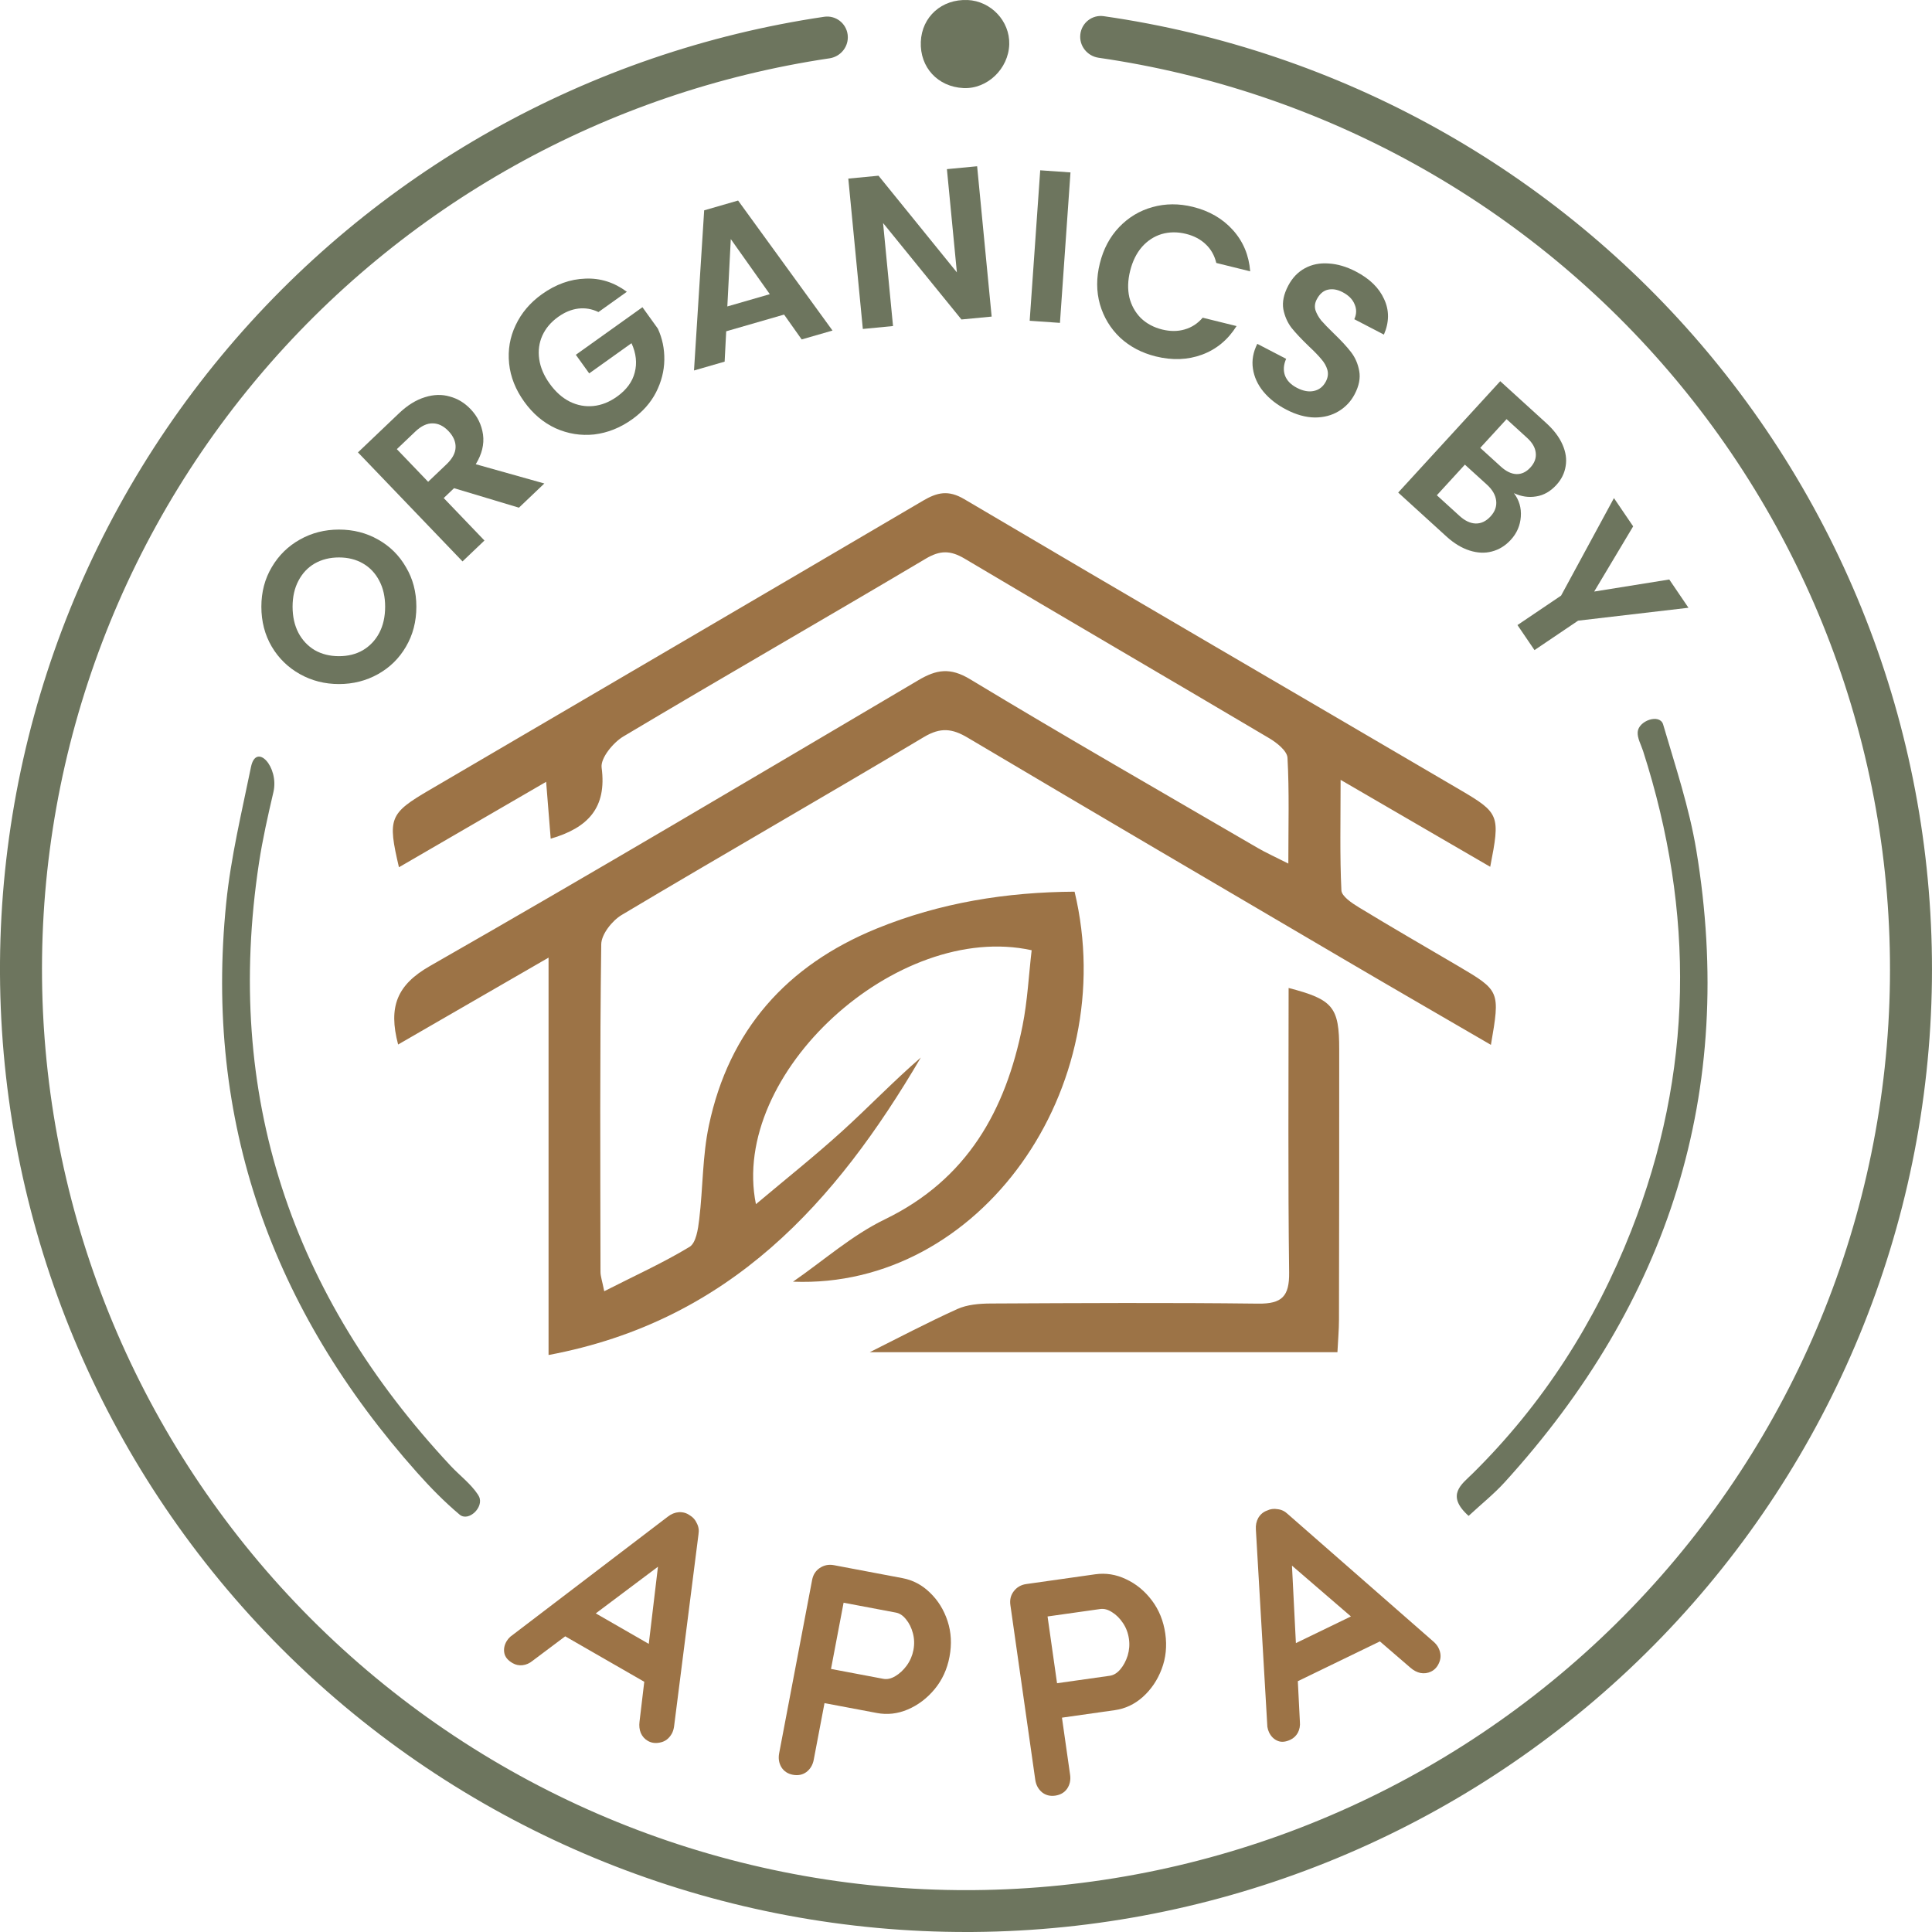
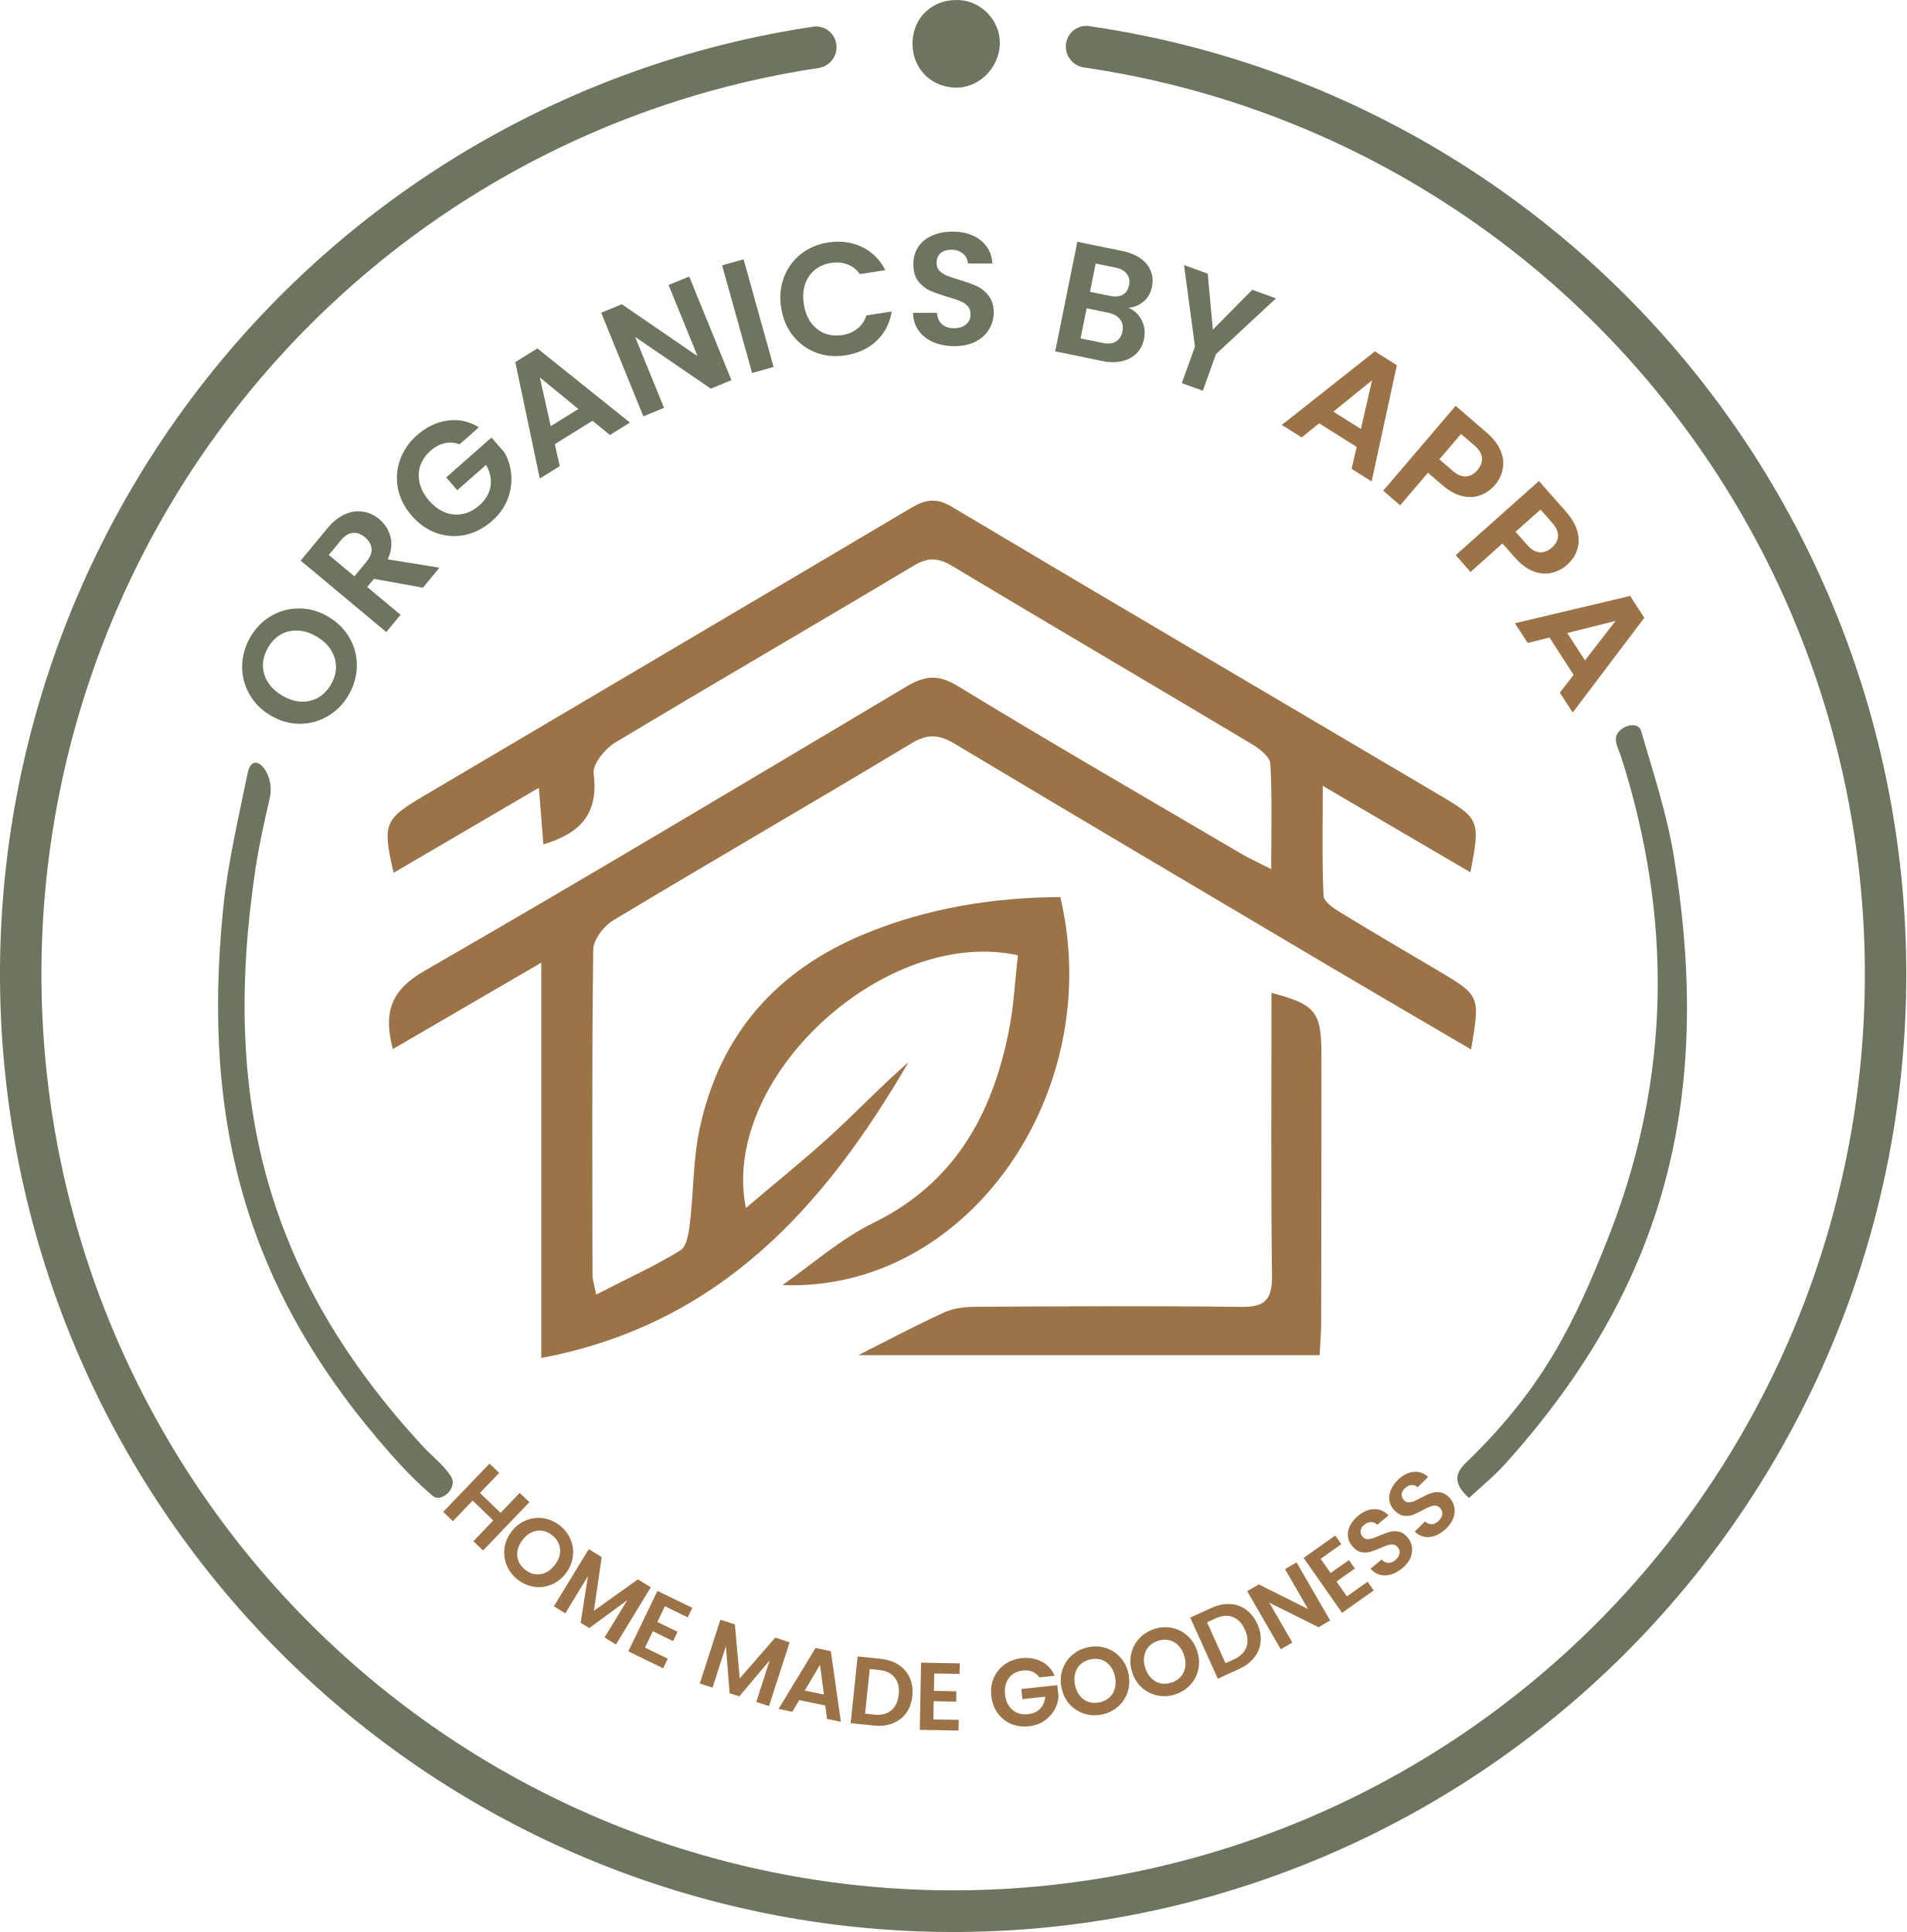
- <svg xmlns="http://www.w3.org/2000/svg" width="75" height="75" viewBox="0 0 75 75" fill="none">
-   <path d="M11.873 64.91C4.904 58.408 0.685 49.502 0.076 40.008C-0.533 30.513 2.514 21.145 8.595 13.812C14.503 6.687 22.843 2.005 31.996 0.651C32.442 0.586 32.85 0.902 32.906 1.347L32.908 1.368C32.952 1.798 32.649 2.186 32.221 2.261L32.201 2.264C23.527 3.555 15.62 7.972 9.984 14.688L9.852 14.847C4.08 21.806 1.167 30.683 1.69 39.691L1.703 39.904C2.286 48.986 6.321 57.505 12.987 63.724C19.652 69.943 28.446 73.394 37.576 73.375L37.79 73.374C46.844 73.301 55.538 69.818 62.125 63.619C68.764 57.372 72.762 48.836 73.306 39.752C73.845 30.739 70.943 21.859 65.187 14.894L65.051 14.73C59.378 7.948 51.396 3.506 42.648 2.242C42.203 2.177 41.884 1.773 41.939 1.328C41.993 0.882 42.4 0.564 42.846 0.628C52.005 1.943 60.365 6.59 66.303 13.689L66.446 13.861C72.463 21.143 75.497 30.426 74.933 39.849C74.365 49.346 70.184 58.27 63.244 64.801C56.358 71.281 47.268 74.922 37.803 74.999L37.58 75C28.109 75.02 18.985 71.468 12.036 65.062L11.873 64.91Z" fill="#6D755E" />
-   <path d="M25.923 60.534L20.683 64.466C20.56 64.569 20.425 64.628 20.279 64.644C20.143 64.657 20.017 64.63 19.901 64.563C19.715 64.456 19.608 64.326 19.578 64.172C19.548 64.018 19.577 63.866 19.664 63.716C19.7 63.654 19.747 63.595 19.808 63.539L25.921 58.879C26.055 58.773 26.199 58.715 26.352 58.703C26.512 58.695 26.654 58.735 26.776 58.824C26.899 58.895 26.991 58.997 27.05 59.132C27.12 59.263 27.142 59.408 27.115 59.565L26.166 67.032C26.149 67.14 26.119 67.232 26.075 67.308C25.968 67.492 25.822 67.604 25.635 67.642C25.455 67.684 25.293 67.664 25.149 67.581C25.025 67.51 24.934 67.407 24.875 67.273C24.822 67.143 24.806 66.997 24.826 66.835L25.589 60.424L25.923 60.534ZM21.727 63.398L22.976 62.544L25.754 64.142L25.267 65.434L21.727 63.398Z" fill="#9C7346" />
-   <path d="M50.13 60.303L50.461 66.832C50.477 66.99 50.45 67.135 50.382 67.265C50.316 67.384 50.223 67.473 50.102 67.532C49.91 67.625 49.742 67.641 49.597 67.579C49.452 67.518 49.342 67.409 49.266 67.253C49.235 67.189 49.212 67.116 49.199 67.035L48.753 59.377C48.741 59.207 48.773 59.056 48.848 58.922C48.931 58.785 49.044 58.691 49.186 58.64C49.315 58.578 49.451 58.56 49.596 58.586C49.745 58.602 49.877 58.665 49.992 58.776L55.665 63.743C55.746 63.818 55.805 63.895 55.843 63.973C55.937 64.164 55.947 64.348 55.875 64.524C55.809 64.696 55.701 64.819 55.552 64.891C55.423 64.953 55.287 64.971 55.142 64.945C55.004 64.915 54.874 64.847 54.751 64.739L49.851 60.517L50.13 60.303ZM50.158 65.372L50.148 63.862L53.033 62.464L53.834 63.59L50.158 65.372Z" fill="#9C7346" />
-   <path d="M35.034 61.263C35.439 61.339 35.794 61.527 36.1 61.826C36.414 62.126 36.642 62.495 36.785 62.931C36.928 63.368 36.952 63.831 36.859 64.319C36.768 64.8 36.576 65.218 36.283 65.572C35.989 65.927 35.641 66.191 35.237 66.363C34.843 66.53 34.443 66.575 34.039 66.498L31.891 66.093L32.047 65.905L31.589 68.314C31.551 68.515 31.456 68.674 31.305 68.79C31.156 68.899 30.98 68.934 30.777 68.896C30.583 68.859 30.436 68.763 30.336 68.607C30.238 68.444 30.209 68.262 30.247 68.06L31.526 61.335C31.564 61.133 31.662 60.979 31.819 60.872C31.986 60.759 32.17 60.722 32.373 60.76L35.034 61.263ZM34.291 65.172C34.439 65.2 34.595 65.165 34.758 65.067C34.922 64.97 35.069 64.833 35.199 64.657C35.331 64.473 35.417 64.272 35.459 64.055C35.502 63.83 35.495 63.612 35.438 63.4C35.382 63.188 35.294 63.011 35.176 62.868C35.06 62.718 34.928 62.629 34.78 62.601L32.609 62.191L32.788 62.008L32.224 64.975L32.131 64.764L34.291 65.172Z" fill="#9C7346" />
-   <path d="M42.52 61.113C42.928 61.056 43.325 61.119 43.712 61.304C44.106 61.487 44.441 61.763 44.717 62.13C44.994 62.498 45.167 62.928 45.237 63.42C45.306 63.905 45.259 64.362 45.096 64.791C44.934 65.221 44.689 65.583 44.363 65.876C44.043 66.161 43.68 66.332 43.272 66.389L41.108 66.696L41.195 66.468L41.541 68.895C41.57 69.098 41.532 69.279 41.426 69.437C41.319 69.588 41.164 69.678 40.96 69.707C40.764 69.734 40.594 69.691 40.45 69.576C40.304 69.453 40.217 69.29 40.188 69.086L39.223 62.309C39.194 62.106 39.236 61.929 39.351 61.777C39.472 61.616 39.635 61.522 39.838 61.493L42.52 61.113ZM43.081 65.053C43.23 65.032 43.367 64.949 43.49 64.804C43.613 64.659 43.708 64.482 43.775 64.273C43.84 64.056 43.857 63.839 43.825 63.62C43.793 63.393 43.716 63.189 43.594 63.007C43.472 62.825 43.332 62.685 43.174 62.588C43.015 62.483 42.861 62.441 42.712 62.462L40.525 62.771L40.636 62.54L41.061 65.53L40.905 65.361L43.081 65.053Z" fill="#9C7346" />
-   <path d="M57.011 58.847C57.011 58.847 57.011 58.847 57.011 58.847C56.107 58.037 56.747 57.617 57.164 57.205C59.901 54.504 61.923 51.336 63.323 47.778C65.742 41.631 65.797 35.413 63.783 29.15C63.703 28.905 63.557 28.654 63.575 28.416C63.607 27.98 64.41 27.696 64.558 28.108C64.56 28.113 64.561 28.117 64.562 28.121C65.035 29.737 65.576 31.349 65.85 33.002C67.403 42.384 64.786 50.538 58.408 57.544C57.995 57.997 57.51 58.385 57.011 58.847C57.01 58.847 57.011 58.847 57.011 58.847Z" fill="#6D755E" />
-   <path d="M9.742 29.779C9.942 28.797 10.842 29.773 10.614 30.749C10.398 31.676 10.192 32.584 10.053 33.502C8.688 42.509 11.306 50.274 17.493 56.903C17.844 57.278 18.273 57.597 18.551 58.017C18.568 58.043 18.583 58.069 18.596 58.097C18.796 58.505 18.191 59.09 17.842 58.797C17.255 58.304 16.711 57.749 16.199 57.174C10.566 50.855 7.922 43.524 8.781 35.057C8.96 33.282 9.384 31.532 9.742 29.779Z" fill="#6D755E" />
-   <path d="M37.56 0C38.472 0.042 39.203 0.819 39.179 1.719C39.152 2.671 38.324 3.463 37.401 3.419C36.404 3.371 35.706 2.613 35.746 1.623C35.784 0.652 36.561 -0.044 37.562 0.002L37.56 0Z" fill="#6D755E" />
-   <path d="M15.455 40.548C15.067 39.078 15.411 38.233 16.686 37.503C23.047 33.868 29.347 30.127 35.656 26.402C36.356 25.99 36.885 25.901 37.658 26.367C41.349 28.599 45.093 30.743 48.82 32.915C49.133 33.098 49.463 33.245 50.013 33.524C50.013 32.036 50.053 30.723 49.98 29.416C49.964 29.146 49.562 28.829 49.267 28.655C45.33 26.322 41.376 24.023 37.444 21.685C36.894 21.36 36.494 21.357 35.931 21.692C32.03 24.009 28.094 26.266 24.198 28.59C23.8 28.829 23.306 29.431 23.355 29.799C23.563 31.358 22.826 32.137 21.378 32.558L21.201 30.35C19.198 31.512 17.354 32.583 15.487 33.667C15.042 31.764 15.111 31.581 16.673 30.667C23.056 26.924 29.448 23.191 35.828 19.439C36.378 19.116 36.809 19.009 37.432 19.377C43.836 23.16 50.265 26.9 56.682 30.663C58.219 31.564 58.239 31.653 57.85 33.649C55.969 32.556 54.126 31.486 52.042 30.274C52.042 31.865 52.008 33.216 52.073 34.564C52.084 34.795 52.482 35.059 52.752 35.224C54.023 35.998 55.31 36.74 56.593 37.494C58.232 38.46 58.237 38.467 57.877 40.561C55.983 39.459 54.128 38.389 52.283 37.305C47.377 34.423 42.468 31.546 37.575 28.642C36.968 28.28 36.517 28.223 35.864 28.613C31.97 30.939 28.031 33.194 24.135 35.518C23.764 35.739 23.344 36.268 23.34 36.66C23.284 40.898 23.304 45.136 23.311 49.373C23.311 49.545 23.375 49.717 23.456 50.125C24.635 49.525 25.739 49.026 26.769 48.403C27.021 48.249 27.1 47.71 27.144 47.333C27.29 46.119 27.267 44.875 27.52 43.686C28.302 39.99 30.538 37.474 34.028 36.049C36.501 35.039 39.077 34.63 41.715 34.615C43.541 42.238 38.054 50.043 30.784 49.755C31.97 48.936 33.076 47.95 34.358 47.331C37.551 45.78 39.037 43.108 39.694 39.823C39.888 38.853 39.935 37.856 40.049 36.888C34.823 35.743 28.317 41.672 29.345 46.746C30.52 45.758 31.639 44.868 32.696 43.909C33.728 42.972 34.694 41.962 35.746 41.054C32.448 46.67 28.34 51.281 21.295 52.601V37.175C19.211 38.38 17.37 39.441 15.455 40.548Z" fill="#9C7346" />
-   <path d="M33.764 52.492C34.841 51.954 35.985 51.35 37.162 50.817C37.547 50.643 38.018 50.605 38.451 50.602C41.914 50.585 45.379 50.565 48.842 50.607C49.765 50.618 50.055 50.326 50.044 49.398C49.997 45.72 50.024 42.042 50.024 38.353C51.753 38.801 51.99 39.094 51.988 40.746C51.988 44.241 51.988 47.736 51.979 51.231C51.979 51.629 51.941 52.026 51.919 52.492H33.764Z" fill="#9C7346" />
-   <path d="M13.159 26.555C12.609 26.555 12.104 26.427 11.644 26.17C11.184 25.912 10.819 25.557 10.55 25.104C10.281 24.646 10.146 24.128 10.146 23.552C10.146 22.982 10.281 22.47 10.55 22.017C10.819 21.559 11.184 21.201 11.644 20.944C12.104 20.686 12.609 20.558 13.159 20.558C13.714 20.558 14.219 20.686 14.674 20.944C15.134 21.201 15.496 21.559 15.759 22.017C16.029 22.47 16.163 22.982 16.163 23.552C16.163 24.128 16.029 24.646 15.759 25.104C15.496 25.557 15.134 25.912 14.674 26.17C14.214 26.427 13.709 26.555 13.159 26.555ZM13.159 25.473C13.512 25.473 13.824 25.395 14.093 25.238C14.362 25.076 14.573 24.853 14.724 24.567C14.876 24.277 14.951 23.938 14.951 23.552C14.951 23.167 14.876 22.831 14.724 22.546C14.573 22.255 14.362 22.031 14.093 21.875C13.824 21.718 13.512 21.64 13.159 21.64C12.806 21.64 12.491 21.718 12.216 21.875C11.947 22.031 11.737 22.255 11.585 22.546C11.434 22.831 11.358 23.167 11.358 23.552C11.358 23.938 11.434 24.277 11.585 24.567C11.737 24.853 11.947 25.076 12.216 25.238C12.491 25.395 12.806 25.473 13.159 25.473Z" fill="#6D755E" />
-   <path d="M20.145 19.708L17.626 18.951L17.225 19.334L18.806 20.983L17.955 21.794L13.896 17.562L15.49 16.043C15.819 15.73 16.155 15.523 16.498 15.419C16.838 15.312 17.16 15.304 17.463 15.394C17.767 15.476 18.035 15.638 18.267 15.881C18.535 16.16 18.696 16.489 18.751 16.87C18.802 17.247 18.708 17.631 18.469 18.021L21.131 18.769L20.145 19.708ZM16.62 18.703L17.332 18.025C17.563 17.805 17.681 17.584 17.686 17.363C17.691 17.141 17.599 16.931 17.409 16.733C17.219 16.535 17.015 16.436 16.797 16.435C16.575 16.43 16.348 16.537 16.117 16.758L15.405 17.436L16.62 18.703Z" fill="#6D755E" />
-   <path d="M20.351 15.595C20.014 15.127 19.818 14.633 19.764 14.115C19.71 13.589 19.794 13.092 20.017 12.624C20.241 12.148 20.581 11.747 21.037 11.421C21.575 11.037 22.137 10.835 22.724 10.816C23.307 10.791 23.843 10.962 24.334 11.327L23.232 12.114C22.979 11.992 22.719 11.947 22.452 11.979C22.185 12.011 21.924 12.119 21.669 12.301C21.386 12.503 21.181 12.746 21.053 13.029C20.926 13.313 20.886 13.617 20.932 13.941C20.979 14.265 21.114 14.582 21.336 14.891C21.564 15.21 21.825 15.443 22.118 15.591C22.416 15.737 22.722 15.793 23.037 15.761C23.352 15.729 23.658 15.607 23.954 15.395C24.319 15.134 24.548 14.823 24.64 14.462C24.737 14.097 24.695 13.717 24.515 13.323L22.873 14.495L22.354 13.773L24.94 11.926L25.538 12.758C25.712 13.136 25.796 13.54 25.789 13.972C25.782 14.404 25.674 14.825 25.465 15.235C25.257 15.638 24.948 15.986 24.538 16.279C24.077 16.608 23.586 16.803 23.065 16.866C22.545 16.92 22.046 16.84 21.567 16.625C21.093 16.406 20.687 16.063 20.351 15.595Z" fill="#6D755E" />
-   <path d="M30.438 12.212L28.191 12.861L28.13 14.039L26.941 14.382L27.336 8.165L28.653 7.785L32.318 12.832L31.121 13.177L30.438 12.212ZM29.884 11.42L28.369 9.281L28.235 11.896L29.884 11.42Z" fill="#6D755E" />
-   <path d="M38.496 12.29L37.323 12.402L34.281 8.658L34.667 12.657L33.495 12.77L32.931 6.933L34.104 6.821L37.146 10.574L36.759 6.566L37.932 6.454L38.496 12.29Z" fill="#6D755E" />
-   <path d="M41.556 6.693L41.147 12.534L39.972 12.452L40.381 6.611L41.556 6.693Z" fill="#6D755E" />
-   <path d="M42.696 10.223C42.835 9.664 43.084 9.196 43.444 8.818C43.81 8.436 44.242 8.177 44.738 8.04C45.242 7.899 45.766 7.896 46.31 8.031C46.947 8.188 47.465 8.489 47.863 8.933C48.261 9.377 48.484 9.91 48.532 10.533L47.217 10.208C47.145 9.914 47.009 9.673 46.807 9.484C46.607 9.291 46.351 9.156 46.041 9.079C45.709 8.997 45.393 9 45.094 9.087C44.8 9.176 44.544 9.343 44.327 9.589C44.115 9.836 43.964 10.145 43.872 10.514C43.78 10.883 43.77 11.226 43.841 11.543C43.919 11.856 44.067 12.123 44.284 12.344C44.507 12.56 44.785 12.71 45.117 12.792C45.428 12.868 45.717 12.868 45.985 12.79C46.258 12.713 46.493 12.561 46.688 12.333L48.003 12.658C47.668 13.191 47.221 13.562 46.66 13.769C46.107 13.972 45.509 13.995 44.866 13.836C44.322 13.701 43.859 13.457 43.479 13.104C43.105 12.747 42.845 12.317 42.699 11.814C42.558 11.312 42.556 10.782 42.696 10.223Z" fill="#6D755E" />
-   <path d="M58.77 19.144C58.973 19.412 59.063 19.717 59.038 20.058C59.014 20.4 58.885 20.699 58.65 20.955C58.438 21.186 58.193 21.337 57.914 21.409C57.644 21.481 57.355 21.468 57.049 21.371C56.743 21.274 56.442 21.092 56.148 20.824L54.278 19.121L58.239 14.798L60.029 16.427C60.323 16.695 60.532 16.973 60.657 17.26C60.785 17.551 60.825 17.83 60.778 18.098C60.735 18.369 60.615 18.612 60.418 18.826C60.187 19.078 59.926 19.227 59.634 19.271C59.346 19.32 59.059 19.278 58.77 19.144ZM57.463 17.386L58.259 18.11C58.466 18.299 58.669 18.397 58.868 18.404C59.067 18.41 59.248 18.325 59.41 18.148C59.573 17.97 59.642 17.779 59.617 17.574C59.595 17.373 59.483 17.18 59.28 16.996L58.485 16.271L57.463 17.386ZM56.654 20.023C56.865 20.216 57.074 20.315 57.281 20.322C57.496 20.328 57.69 20.236 57.864 20.046C58.035 19.86 58.107 19.657 58.081 19.437C58.055 19.216 57.936 19.01 57.725 18.817L56.867 18.037L55.778 19.226L56.654 20.023Z" fill="#6D755E" />
-   <path d="M65.546 23.593L61.262 24.094L59.569 25.237L58.908 24.265L60.601 23.122L62.653 19.336L63.399 20.433L61.886 22.964L64.801 22.496L65.546 23.593Z" fill="#6D755E" />
-   <path d="M49.932 15.9C49.568 15.711 49.273 15.478 49.044 15.202C48.82 14.928 48.685 14.63 48.638 14.309C48.59 13.989 48.647 13.668 48.808 13.348L49.928 13.93C49.828 14.156 49.812 14.368 49.879 14.567C49.951 14.768 50.106 14.931 50.345 15.055C50.589 15.182 50.812 15.222 51.013 15.175C51.215 15.129 51.367 15.006 51.471 14.808C51.551 14.654 51.57 14.503 51.528 14.355C51.485 14.206 51.406 14.068 51.29 13.938C51.182 13.806 51.022 13.641 50.809 13.442C50.523 13.167 50.297 12.927 50.133 12.722C49.976 12.514 49.871 12.273 49.818 12C49.772 11.724 49.835 11.422 50.006 11.095C50.167 10.787 50.384 10.56 50.658 10.412C50.931 10.264 51.238 10.203 51.579 10.229C51.923 10.249 52.273 10.353 52.632 10.539C53.169 10.818 53.536 11.176 53.731 11.612C53.935 12.046 53.932 12.505 53.723 12.989L52.574 12.392C52.665 12.193 52.668 11.999 52.584 11.81C52.507 11.619 52.351 11.462 52.117 11.341C51.913 11.235 51.721 11.204 51.539 11.248C51.365 11.29 51.224 11.416 51.115 11.624C51.042 11.763 51.026 11.902 51.066 12.043C51.114 12.182 51.19 12.316 51.293 12.445C51.404 12.572 51.564 12.737 51.774 12.941C52.06 13.216 52.285 13.458 52.447 13.669C52.609 13.879 52.715 14.123 52.765 14.402C52.816 14.68 52.757 14.981 52.588 15.303C52.443 15.581 52.236 15.801 51.967 15.964C51.698 16.127 51.387 16.208 51.033 16.207C50.682 16.201 50.315 16.099 49.932 15.9Z" fill="#6D755E" />
+ <svg xmlns="http://www.w3.org/2000/svg" width="75" height="76" viewBox="0 0 75 76" fill="none">
+   <path d="M11.873 65.828C4.904 59.274 0.685 50.296 0.076 40.725C-0.533 31.154 2.514 21.709 8.595 14.317C14.503 7.135 22.843 2.415 31.996 1.05C32.442 0.984 32.85 1.303 32.906 1.752L32.908 1.773C32.952 2.206 32.649 2.598 32.221 2.673L32.201 2.676C23.527 3.978 15.62 8.43 9.984 15.2L9.852 15.361C4.08 22.377 1.167 31.324 1.69 40.406L1.703 40.621C2.286 49.776 6.321 58.363 12.987 64.632C19.652 70.902 28.446 74.381 37.576 74.362L37.79 74.361C46.844 74.287 55.538 70.776 62.125 64.527C68.764 58.229 72.762 49.625 73.306 40.467C73.845 31.381 70.943 22.43 65.187 15.408L65.051 15.242C59.378 8.406 51.396 3.928 42.648 2.654C42.203 2.589 41.884 2.181 41.939 1.732C41.993 1.283 42.4 0.963 42.846 1.027C52.005 2.352 60.365 7.037 66.303 14.194L66.446 14.367C72.463 21.707 75.497 31.066 74.933 40.565C74.365 50.139 70.184 59.134 63.244 65.718C56.358 72.251 47.268 75.922 37.803 75.999L37.58 76C28.109 76.02 18.985 72.439 12.036 65.981L11.873 65.828Z" fill="#6D755E" />
+   <path d="M57.795 58.929C57.795 58.929 57.795 58.929 57.795 58.928C56.891 58.112 57.531 57.688 57.948 57.274C60.685 54.55 61.923 52.144 63.323 48.558C65.742 42.361 65.797 36.093 63.783 29.779C63.703 29.533 63.557 29.28 63.575 29.04C63.607 28.6 64.41 28.314 64.558 28.729C64.56 28.734 64.561 28.738 64.562 28.742C65.035 30.372 65.576 31.996 65.85 33.663C67.403 43.12 65.569 50.553 59.192 57.615C58.779 58.072 58.293 58.463 57.794 58.928C57.794 58.929 57.794 58.929 57.795 58.929Z" fill="#6D755E" />
+   <path d="M9.742 30.414C9.942 29.423 10.842 30.407 10.614 31.392C10.398 32.325 10.192 33.241 10.053 34.167C8.688 43.246 10.483 50.248 16.67 56.93C17.021 57.307 17.45 57.629 17.728 58.053C17.745 58.079 17.76 58.105 17.773 58.133C17.973 58.545 17.368 59.134 17.019 58.839C16.432 58.342 15.888 57.782 15.376 57.203C9.743 50.833 7.922 44.27 8.781 35.734C8.96 33.945 9.384 32.18 9.742 30.414Z" fill="#6D755E" />
+   <path d="M37.716 0C38.629 0.042 39.36 0.826 39.336 1.733C39.309 2.692 38.481 3.491 37.557 3.447C36.561 3.398 35.863 2.634 35.903 1.636C35.94 0.657 36.718 -0.044 37.719 0.002L37.716 0Z" fill="#6D755E" />
+   <path d="M15.455 41.269C15.067 39.788 15.411 38.935 16.686 38.2C23.047 34.535 29.347 30.765 35.656 27.01C36.356 26.594 36.885 26.504 37.658 26.974C41.349 29.224 45.093 31.385 48.82 33.575C49.133 33.76 49.463 33.908 50.013 34.189C50.013 32.689 50.053 31.365 49.98 30.047C49.964 29.775 49.562 29.456 49.267 29.281C45.33 26.929 41.376 24.611 37.444 22.254C36.894 21.926 36.494 21.924 35.931 22.261C32.03 24.597 28.094 26.872 24.198 29.215C23.8 29.456 23.306 30.063 23.355 30.434C23.563 32.006 22.826 32.79 21.378 33.215L21.201 30.989C19.198 32.161 17.354 33.24 15.487 34.333C15.042 32.415 15.111 32.231 16.673 31.309C23.056 27.536 29.448 23.772 35.828 19.99C36.378 19.664 36.809 19.556 37.432 19.927C43.836 23.741 50.265 27.511 56.682 31.304C58.219 32.213 58.239 32.303 57.85 34.315C55.969 33.213 54.126 32.134 52.042 30.913C52.042 32.516 52.008 33.879 52.073 35.237C52.084 35.471 52.482 35.736 52.752 35.902C54.023 36.682 55.31 37.431 56.593 38.191C58.232 39.165 58.237 39.172 57.877 41.283C55.983 40.172 54.128 39.093 52.283 38C47.377 35.095 42.468 32.195 37.575 29.267C36.968 28.903 36.517 28.844 35.864 29.238C31.97 31.583 28.031 33.856 24.135 36.199C23.764 36.422 23.344 36.955 23.34 37.35C23.284 41.622 23.304 45.894 23.311 50.166C23.311 50.34 23.375 50.513 23.456 50.924C24.635 50.319 25.739 49.816 26.769 49.188C27.021 49.033 27.1 48.489 27.144 48.109C27.29 46.886 27.267 45.631 27.52 44.433C28.302 40.707 30.538 38.171 34.028 36.734C36.501 35.716 39.077 35.304 41.715 35.288C43.541 42.974 38.054 50.841 30.784 50.551C31.97 49.726 33.076 48.732 34.358 48.107C37.551 46.544 39.037 43.85 39.694 40.539C39.888 39.56 39.935 38.555 40.049 37.58C34.823 36.426 28.317 42.403 29.345 47.518C30.52 46.522 31.639 45.624 32.696 44.658C33.728 43.713 34.694 42.695 35.746 41.78C32.448 47.441 28.34 52.089 21.295 53.42V37.87C19.211 39.084 17.37 40.154 15.455 41.269Z" fill="#9C7346" />
+   <path d="M33.764 53.31C34.841 52.768 35.985 52.158 37.162 51.621C37.547 51.446 38.018 51.407 38.451 51.405C41.914 51.387 45.379 51.367 48.842 51.41C49.765 51.421 50.055 51.127 50.044 50.191C49.997 46.483 50.024 42.776 50.024 39.057C51.753 39.509 51.99 39.803 51.988 41.469C51.988 44.993 51.988 48.516 51.979 52.039C51.979 52.44 51.941 52.84 51.919 53.31H33.764Z" fill="#9C7346" />
+   <path d="M13.714 27.343C13.507 27.698 13.233 27.975 12.893 28.173C12.554 28.372 12.187 28.472 11.794 28.473C11.396 28.472 11.012 28.362 10.642 28.142C10.274 27.925 9.995 27.643 9.806 27.296C9.612 26.948 9.519 26.576 9.528 26.181C9.536 25.787 9.644 25.412 9.852 25.057C10.062 24.699 10.335 24.422 10.673 24.227C11.013 24.028 11.38 23.931 11.775 23.936C12.168 23.935 12.549 24.043 12.916 24.26C13.287 24.48 13.569 24.764 13.763 25.113C13.955 25.455 14.047 25.824 14.039 26.219C14.03 26.614 13.922 26.988 13.714 27.343ZM13.018 26.931C13.151 26.703 13.219 26.472 13.22 26.239C13.217 26.003 13.152 25.782 13.026 25.576C12.896 25.367 12.707 25.189 12.458 25.042C12.21 24.895 11.965 24.816 11.724 24.805C11.479 24.792 11.256 24.842 11.053 24.956C10.851 25.07 10.682 25.241 10.549 25.47C10.415 25.698 10.347 25.93 10.344 26.167C10.343 26.401 10.407 26.622 10.537 26.83C10.664 27.037 10.851 27.213 11.1 27.36C11.348 27.507 11.595 27.587 11.839 27.601C12.08 27.612 12.304 27.561 12.51 27.449C12.715 27.332 12.884 27.159 13.018 26.931Z" fill="#6D755E" />
+   <path d="M16.639 23.118L14.71 22.77L14.446 23.09L15.758 24.184L15.197 24.863L11.83 22.054L12.88 20.784C13.096 20.522 13.327 20.338 13.572 20.231C13.814 20.122 14.052 20.088 14.284 20.129C14.516 20.164 14.728 20.262 14.921 20.423C15.143 20.608 15.29 20.841 15.364 21.12C15.434 21.397 15.397 21.691 15.254 22.003L17.288 22.332L16.639 23.118ZM13.944 22.671L14.413 22.104C14.565 21.92 14.633 21.745 14.618 21.579C14.603 21.413 14.516 21.265 14.359 21.133C14.201 21.002 14.042 20.945 13.88 20.963C13.715 20.979 13.557 21.078 13.405 21.263L12.936 21.83L13.944 22.671Z" fill="#6D755E" />
+   <path d="M16.203 20.291C15.919 19.966 15.737 19.612 15.659 19.229C15.58 18.839 15.607 18.462 15.737 18.095C15.868 17.723 16.09 17.398 16.405 17.121C16.776 16.794 17.178 16.602 17.611 16.544C18.041 16.483 18.452 16.571 18.842 16.808L18.083 17.477C17.886 17.405 17.69 17.39 17.495 17.434C17.3 17.478 17.114 17.577 16.938 17.732C16.743 17.904 16.609 18.101 16.535 18.322C16.462 18.543 16.454 18.773 16.512 19.012C16.571 19.251 16.694 19.478 16.881 19.693C17.074 19.914 17.285 20.069 17.513 20.159C17.744 20.245 17.975 20.265 18.206 20.218C18.438 20.171 18.655 20.057 18.86 19.877C19.111 19.655 19.258 19.406 19.299 19.129C19.344 18.849 19.285 18.568 19.123 18.287L17.992 19.284L17.554 18.782L19.335 17.212L19.84 17.789C19.997 18.059 20.089 18.355 20.115 18.678C20.141 19.001 20.092 19.324 19.968 19.646C19.843 19.962 19.64 20.245 19.357 20.494C19.04 20.774 18.69 20.956 18.308 21.041C17.927 21.121 17.551 21.097 17.18 20.972C16.812 20.843 16.486 20.616 16.203 20.291Z" fill="#6D755E" />
+   <path d="M23.311 16.552L21.828 17.472L22.021 18.337L21.237 18.824L20.274 14.245L21.143 13.706L24.784 16.623L23.995 17.113L23.311 16.552ZM22.755 16.09L21.239 14.846L21.667 16.765L22.755 16.09Z" fill="#6D755E" />
+   <path d="M28.777 14.954L27.965 15.288L24.987 13.252L26.125 16.044L25.313 16.379L23.652 12.303L24.465 11.969L27.444 14.011L26.304 11.212L27.116 10.878L28.777 14.954Z" fill="#6D755E" />
+   <path d="M29.255 10.2L30.436 14.435L29.591 14.673L28.41 10.438L29.255 10.2Z" fill="#6D755E" />
+   <path d="M30.733 12.104C30.667 11.677 30.702 11.28 30.84 10.914C30.982 10.543 31.203 10.239 31.504 10C31.809 9.757 32.168 9.603 32.581 9.538C33.064 9.463 33.507 9.521 33.909 9.713C34.311 9.905 34.618 10.21 34.831 10.627L33.834 10.783C33.7 10.6 33.536 10.473 33.343 10.401C33.15 10.325 32.935 10.305 32.7 10.342C32.448 10.382 32.232 10.475 32.051 10.622C31.875 10.769 31.748 10.959 31.67 11.192C31.596 11.425 31.581 11.682 31.625 11.964C31.669 12.247 31.761 12.487 31.902 12.686C32.046 12.88 32.225 13.023 32.438 13.112C32.654 13.198 32.888 13.22 33.14 13.181C33.375 13.144 33.574 13.06 33.735 12.928C33.901 12.796 34.018 12.623 34.086 12.408L35.083 12.252C35.008 12.718 34.807 13.105 34.483 13.411C34.161 13.712 33.757 13.9 33.27 13.977C32.857 14.042 32.468 14.007 32.105 13.872C31.745 13.733 31.442 13.511 31.196 13.205C30.953 12.899 30.799 12.532 30.733 12.104Z" fill="#6D755E" />
+   <path d="M37.547 13.617C37.242 13.617 36.966 13.564 36.719 13.459C36.477 13.354 36.284 13.203 36.142 13.006C36 12.809 35.926 12.575 35.922 12.307L36.863 12.306C36.875 12.491 36.938 12.638 37.051 12.747C37.168 12.856 37.327 12.911 37.528 12.911C37.732 12.911 37.893 12.86 38.01 12.759C38.127 12.659 38.186 12.524 38.186 12.356C38.185 12.226 38.146 12.119 38.066 12.035C37.987 11.951 37.887 11.886 37.765 11.84C37.648 11.789 37.485 11.735 37.276 11.676C36.992 11.592 36.76 11.51 36.58 11.431C36.405 11.347 36.252 11.223 36.122 11.059C35.997 10.891 35.934 10.668 35.934 10.391C35.934 10.131 35.999 9.904 36.128 9.711C36.258 9.517 36.439 9.37 36.673 9.269C36.907 9.164 37.175 9.112 37.476 9.112C37.927 9.111 38.293 9.223 38.573 9.445C38.858 9.663 39.014 9.97 39.044 10.365L38.078 10.365C38.07 10.201 38.005 10.071 37.884 9.975C37.767 9.874 37.61 9.824 37.413 9.824C37.242 9.824 37.104 9.87 37 9.962C36.899 10.051 36.849 10.183 36.849 10.359C36.849 10.477 36.887 10.576 36.962 10.655C37.042 10.731 37.138 10.794 37.251 10.844C37.368 10.89 37.531 10.945 37.74 11.008C38.024 11.092 38.256 11.176 38.436 11.26C38.616 11.344 38.77 11.47 38.9 11.638C39.03 11.806 39.095 12.026 39.095 12.299C39.095 12.534 39.034 12.753 38.913 12.954C38.792 13.156 38.614 13.318 38.38 13.44C38.146 13.557 37.868 13.616 37.547 13.617Z" fill="#6D755E" />
+   <path d="M44.394 12.109C44.627 12.203 44.801 12.365 44.916 12.595C45.032 12.824 45.064 13.066 45.012 13.322C44.966 13.552 44.867 13.744 44.717 13.898C44.571 14.048 44.382 14.151 44.149 14.206C43.916 14.261 43.654 14.259 43.363 14.2L41.514 13.822L42.386 9.512L44.155 9.874C44.446 9.933 44.686 10.032 44.876 10.169C45.07 10.307 45.203 10.472 45.275 10.662C45.352 10.854 45.368 11.056 45.325 11.27C45.274 11.521 45.164 11.717 44.995 11.859C44.83 12.001 44.629 12.084 44.394 12.109ZM42.884 11.479L43.67 11.639C43.875 11.681 44.042 11.666 44.172 11.594C44.302 11.522 44.384 11.397 44.42 11.22C44.456 11.043 44.426 10.894 44.332 10.772C44.241 10.65 44.096 10.569 43.895 10.528L43.108 10.367L42.884 11.479ZM43.379 13.489C43.588 13.532 43.76 13.516 43.894 13.44C44.034 13.362 44.123 13.228 44.161 13.038C44.199 12.853 44.167 12.694 44.066 12.562C43.964 12.43 43.809 12.343 43.6 12.3L42.752 12.127L42.513 13.312L43.379 13.489Z" fill="#6D755E" />
+   <path d="M50.199 11.737L47.84 13.93L47.323 15.37L46.497 15.071L47.014 13.631L46.583 10.427L47.515 10.765L47.718 12.968L49.267 11.399L50.199 11.737Z" fill="#6D755E" />
+   <path d="M53.376 17.581L51.899 16.651L51.212 17.207L50.431 16.716L54.091 13.823L54.957 14.368L53.964 18.94L53.177 18.445L53.376 17.581ZM53.542 16.875L53.982 14.959L52.458 16.193L53.542 16.875Z" fill="#9C7346" />
+   <path d="M58.81 19.086C58.657 19.264 58.471 19.395 58.252 19.477C58.037 19.562 57.798 19.575 57.535 19.515C57.276 19.457 57.01 19.311 56.737 19.076L56.18 18.596L55.086 19.878L54.42 19.303L57.269 15.965L58.492 17.019C58.749 17.24 58.929 17.474 59.034 17.719C59.139 17.964 59.169 18.203 59.124 18.436C59.083 18.671 58.978 18.888 58.81 19.086ZM57.157 18.525C57.338 18.681 57.511 18.752 57.676 18.74C57.844 18.73 57.994 18.648 58.124 18.495C58.26 18.336 58.321 18.174 58.305 18.012C58.292 17.846 58.194 17.684 58.01 17.525L57.482 17.07L56.629 18.07L57.157 18.525Z" fill="#9C7346" />
+   <path d="M61.65 22.224C61.475 22.38 61.273 22.483 61.045 22.535C60.82 22.59 60.581 22.57 60.33 22.474C60.08 22.382 59.837 22.2 59.598 21.93L59.111 21.379L57.854 22.499L57.272 21.839L60.546 18.921L61.615 20.133C61.84 20.387 61.987 20.643 62.058 20.9C62.128 21.157 62.126 21.398 62.05 21.623C61.977 21.851 61.844 22.051 61.65 22.224ZM60.089 21.442C60.247 21.621 60.409 21.716 60.574 21.726C60.742 21.739 60.901 21.678 61.051 21.545C61.208 21.405 61.289 21.254 61.296 21.091C61.306 20.925 61.23 20.751 61.07 20.568L60.608 20.045L59.627 20.919L60.089 21.442Z" fill="#9C7346" />
+   <path d="M61.911 26.548L60.961 25.079L60.105 25.293L59.603 24.517L64.135 23.442L64.692 24.303L61.875 28.029L61.369 27.248L61.911 26.548ZM62.358 25.978L63.56 24.426L61.661 24.901L62.358 25.978Z" fill="#9C7346" />
+   <path d="M20.827 59.093L19.005 60.993L18.625 60.625L19.406 59.812L18.597 59.027L17.816 59.841L17.437 59.473L19.259 57.574L19.639 57.941L18.884 58.728L19.694 59.512L20.448 58.726L20.827 59.093Z" fill="#9C7346" />
+   <path d="M20.365 62.136C20.171 61.983 20.029 61.798 19.938 61.579C19.848 61.36 19.818 61.133 19.848 60.898C19.88 60.661 19.976 60.44 20.135 60.236C20.293 60.033 20.482 59.889 20.702 59.803C20.924 59.715 21.151 59.689 21.384 59.725C21.617 59.761 21.83 59.856 22.024 60.008C22.219 60.162 22.361 60.347 22.45 60.565C22.541 60.783 22.569 61.011 22.535 61.246C22.504 61.482 22.41 61.7 22.252 61.903C22.093 62.107 21.903 62.253 21.681 62.341C21.463 62.429 21.237 62.455 21.004 62.419C20.771 62.382 20.558 62.288 20.365 62.136ZM20.664 61.752C20.788 61.85 20.92 61.908 21.058 61.927C21.197 61.944 21.333 61.923 21.465 61.864C21.599 61.803 21.719 61.704 21.826 61.567C21.933 61.43 21.999 61.29 22.024 61.147C22.052 61.002 22.039 60.864 21.988 60.734C21.937 60.604 21.849 60.49 21.724 60.392C21.6 60.294 21.468 60.235 21.328 60.214C21.19 60.195 21.054 60.216 20.92 60.277C20.788 60.337 20.668 60.435 20.562 60.572C20.455 60.708 20.388 60.849 20.361 60.995C20.335 61.138 20.347 61.275 20.397 61.407C20.451 61.539 20.54 61.654 20.664 61.752Z" fill="#9C7346" />
+   <path d="M25.605 62.44L24.233 64.69L23.784 64.414L24.676 62.95L23.184 64.045L22.844 63.836L23.133 62.001L22.241 63.464L21.792 63.188L23.163 60.938L23.673 61.252L23.366 63.363L25.098 62.128L25.605 62.44Z" fill="#9C7346" />
+   <path d="M26.16 63.187L25.863 63.802L26.658 64.19L26.481 64.557L25.686 64.17L25.376 64.813L26.273 65.249L26.091 65.627L24.72 64.96L25.866 62.582L27.237 63.249L27.057 63.623L26.16 63.187Z" fill="#9C7346" />
+   <path d="M31.066 64.603L30.255 67.113L29.754 66.949L30.281 65.317L29.085 66.731L28.705 66.607L28.56 64.755L28.033 66.387L27.532 66.224L28.343 63.714L28.912 63.9L29.103 66.025L30.5 64.419L31.066 64.603Z" fill="#9C7346" />
+   <path d="M32.468 67.09L31.444 66.879L31.174 67.336L30.632 67.225L32.086 64.827L32.687 64.951L33.083 67.73L32.537 67.618L32.468 67.09ZM32.415 66.658L32.262 65.488L31.663 66.503L32.415 66.658Z" fill="#9C7346" />
+   <path d="M34.654 65.255C34.928 65.284 35.163 65.363 35.359 65.492C35.557 65.622 35.702 65.793 35.794 66.006C35.888 66.216 35.921 66.452 35.894 66.715C35.867 66.979 35.785 67.203 35.65 67.389C35.517 67.573 35.341 67.708 35.12 67.793C34.902 67.879 34.655 67.908 34.381 67.879L33.468 67.784L33.741 65.159L34.654 65.255ZM34.407 67.449C34.679 67.477 34.898 67.422 35.063 67.282C35.232 67.143 35.33 66.935 35.359 66.659C35.387 66.386 35.335 66.164 35.201 65.993C35.068 65.822 34.864 65.722 34.589 65.693L34.219 65.654L34.036 67.41L34.407 67.449Z" fill="#9C7346" />
+   <path d="M36.756 65.83L36.743 66.514L37.627 66.531L37.619 66.939L36.735 66.923L36.722 67.637L37.719 67.656L37.711 68.075L36.188 68.047L36.237 65.405L37.76 65.433L37.752 65.849L36.756 65.83Z" fill="#9C7346" />
+   <path d="M39.001 66.713C38.974 66.455 39.006 66.218 39.099 66.003C39.195 65.785 39.337 65.609 39.527 65.474C39.72 65.337 39.94 65.255 40.19 65.228C40.484 65.196 40.747 65.242 40.98 65.364C41.212 65.483 41.383 65.669 41.493 65.92L40.891 65.985C40.819 65.881 40.728 65.806 40.617 65.76C40.506 65.713 40.381 65.698 40.241 65.713C40.087 65.73 39.953 65.779 39.841 65.862C39.729 65.945 39.646 66.056 39.593 66.193C39.539 66.331 39.522 66.485 39.54 66.655C39.558 66.831 39.608 66.98 39.69 67.103C39.773 67.226 39.88 67.316 40.01 67.373C40.139 67.43 40.285 67.45 40.447 67.432C40.647 67.41 40.804 67.339 40.92 67.218C41.038 67.096 41.106 66.938 41.123 66.743L40.225 66.84L40.183 66.442L41.597 66.289L41.646 66.748C41.63 66.935 41.573 67.112 41.475 67.28C41.377 67.447 41.242 67.588 41.07 67.703C40.901 67.815 40.703 67.883 40.479 67.908C40.227 67.935 39.993 67.903 39.776 67.812C39.562 67.719 39.386 67.577 39.247 67.386C39.111 67.196 39.029 66.971 39.001 66.713Z" fill="#9C7346" />
+   <path d="M43.368 67.441C43.128 67.494 42.895 67.485 42.669 67.415C42.444 67.346 42.251 67.224 42.09 67.05C41.929 66.874 41.821 66.659 41.767 66.405C41.712 66.154 41.723 65.916 41.797 65.691C41.871 65.463 41.997 65.271 42.173 65.114C42.35 64.957 42.558 64.852 42.798 64.8C43.041 64.747 43.274 64.755 43.497 64.826C43.722 64.895 43.914 65.018 44.073 65.195C44.234 65.369 44.341 65.582 44.395 65.833C44.45 66.087 44.44 66.327 44.366 66.555C44.294 66.779 44.17 66.97 43.993 67.127C43.816 67.284 43.608 67.389 43.368 67.441ZM43.265 66.965C43.42 66.931 43.548 66.867 43.651 66.772C43.753 66.675 43.824 66.557 43.863 66.417C43.901 66.274 43.903 66.118 43.866 65.948C43.829 65.778 43.764 65.638 43.671 65.526C43.577 65.413 43.464 65.334 43.331 65.291C43.199 65.248 43.056 65.243 42.901 65.276C42.747 65.31 42.617 65.374 42.512 65.469C42.409 65.564 42.338 65.683 42.3 65.825C42.261 65.965 42.259 66.12 42.296 66.29C42.333 66.46 42.398 66.602 42.492 66.715C42.585 66.827 42.698 66.905 42.831 66.951C42.966 66.994 43.111 66.998 43.265 66.965Z" fill="#9C7346" />
+   <path d="M46.25 66.649C46.017 66.727 45.785 66.744 45.553 66.699C45.322 66.655 45.117 66.555 44.938 66.399C44.759 66.242 44.628 66.04 44.547 65.793C44.466 65.549 44.45 65.311 44.5 65.08C44.549 64.845 44.653 64.64 44.812 64.465C44.97 64.29 45.166 64.163 45.4 64.085C45.635 64.006 45.867 63.989 46.097 64.035C46.328 64.079 46.532 64.181 46.709 64.339C46.888 64.495 47.017 64.695 47.098 64.938C47.18 65.185 47.196 65.425 47.147 65.659C47.099 65.89 46.996 66.094 46.838 66.269C46.679 66.444 46.483 66.571 46.25 66.649ZM46.097 66.186C46.247 66.136 46.367 66.058 46.459 65.953C46.551 65.846 46.608 65.72 46.632 65.577C46.655 65.431 46.639 65.275 46.584 65.111C46.53 64.945 46.45 64.813 46.345 64.712C46.24 64.61 46.119 64.544 45.982 64.515C45.846 64.487 45.703 64.497 45.553 64.547C45.403 64.598 45.281 64.676 45.187 64.782C45.095 64.887 45.037 65.013 45.014 65.158C44.99 65.302 45.006 65.456 45.06 65.621C45.115 65.786 45.195 65.92 45.301 66.023C45.406 66.123 45.526 66.189 45.664 66.22C45.803 66.248 45.947 66.237 46.097 66.186Z" fill="#9C7346" />
+   <path d="M47.663 63.252C47.915 63.137 48.157 63.086 48.391 63.099C48.628 63.11 48.839 63.184 49.024 63.321C49.211 63.454 49.359 63.641 49.468 63.882C49.577 64.123 49.619 64.358 49.596 64.587C49.574 64.813 49.49 65.019 49.342 65.205C49.197 65.391 48.999 65.54 48.748 65.655L47.912 66.036L46.828 63.633L47.663 63.252ZM48.554 65.27C48.803 65.157 48.964 64.998 49.036 64.793C49.111 64.587 49.092 64.358 48.978 64.105C48.865 63.855 48.708 63.69 48.507 63.61C48.306 63.531 48.079 63.548 47.828 63.662L47.489 63.817L48.215 65.425L48.554 65.27Z" fill="#9C7346" />
+   <path d="M52.331 63.745L51.876 64.011L49.94 63.047L50.844 64.613L50.389 64.878L49.069 62.593L49.525 62.327L51.462 63.295L50.556 61.726L51.011 61.46L52.331 63.745Z" fill="#9C7346" />
+   <path d="M51.957 61.32L52.349 61.879L53.072 61.368L53.305 61.702L52.582 62.213L52.991 62.798L53.807 62.221L54.047 62.565L52.801 63.445L51.288 61.284L52.534 60.403L52.772 60.743L51.957 61.32Z" fill="#9C7346" />
+   <path d="M55.172 61.69C55.031 61.807 54.883 61.889 54.729 61.935C54.577 61.98 54.431 61.984 54.29 61.947C54.149 61.91 54.026 61.831 53.922 61.708L54.357 61.347C54.433 61.427 54.518 61.471 54.612 61.478C54.707 61.484 54.802 61.448 54.894 61.371C54.989 61.292 55.044 61.207 55.06 61.115C55.076 61.024 55.052 60.939 54.988 60.861C54.938 60.801 54.879 60.767 54.81 60.759C54.742 60.75 54.67 60.759 54.597 60.784C54.523 60.806 54.427 60.843 54.308 60.896C54.145 60.967 54.007 61.018 53.893 61.05C53.78 61.079 53.662 61.08 53.54 61.054C53.418 61.025 53.304 60.946 53.199 60.818C53.1 60.698 53.043 60.568 53.03 60.429C53.016 60.29 53.044 60.152 53.114 60.015C53.182 59.877 53.286 59.75 53.425 59.634C53.634 59.46 53.845 59.371 54.059 59.367C54.274 59.358 54.463 59.44 54.627 59.611L54.181 59.982C54.114 59.91 54.035 59.874 53.942 59.876C53.849 59.875 53.758 59.912 53.667 59.987C53.588 60.053 53.542 60.127 53.529 60.21C53.516 60.29 53.543 60.37 53.61 60.452C53.655 60.506 53.71 60.537 53.775 60.545C53.84 60.55 53.909 60.542 53.98 60.522C54.052 60.498 54.148 60.461 54.269 60.409C54.432 60.339 54.571 60.289 54.686 60.258C54.801 60.228 54.921 60.227 55.045 60.255C55.168 60.282 55.282 60.36 55.386 60.486C55.476 60.594 55.531 60.719 55.552 60.858C55.572 60.998 55.552 61.141 55.49 61.288C55.426 61.432 55.32 61.566 55.172 61.69Z" fill="#9C7346" />
+   <path d="M56.903 60.124C56.772 60.252 56.632 60.346 56.482 60.405C56.334 60.462 56.189 60.478 56.046 60.454C55.902 60.429 55.773 60.36 55.66 60.246L56.063 59.85C56.145 59.924 56.234 59.96 56.328 59.96C56.424 59.957 56.514 59.914 56.601 59.829C56.688 59.743 56.736 59.653 56.745 59.561C56.753 59.468 56.722 59.386 56.652 59.314C56.597 59.258 56.535 59.229 56.466 59.226C56.397 59.224 56.327 59.238 56.256 59.269C56.184 59.297 56.092 59.342 55.977 59.405C55.821 59.489 55.687 59.551 55.576 59.593C55.466 59.631 55.349 59.642 55.225 59.626C55.101 59.607 54.981 59.538 54.865 59.419C54.757 59.307 54.69 59.183 54.665 59.045C54.64 58.908 54.656 58.768 54.715 58.626C54.771 58.482 54.864 58.347 54.993 58.22C55.187 58.03 55.39 57.923 55.603 57.901C55.816 57.875 56.012 57.94 56.189 58.097L55.775 58.504C55.703 58.438 55.621 58.409 55.528 58.419C55.436 58.425 55.348 58.469 55.264 58.552C55.19 58.624 55.15 58.702 55.144 58.786C55.138 58.866 55.171 58.944 55.245 59.02C55.294 59.07 55.351 59.097 55.417 59.099C55.483 59.098 55.55 59.085 55.62 59.059C55.689 59.029 55.782 58.984 55.898 58.923C56.055 58.839 56.189 58.777 56.302 58.738C56.414 58.698 56.533 58.687 56.658 58.704C56.784 58.722 56.904 58.789 57.018 58.906C57.116 59.007 57.181 59.126 57.213 59.264C57.246 59.401 57.237 59.546 57.187 59.697C57.136 59.846 57.041 59.988 56.903 60.124Z" fill="#9C7346" />
</svg>
